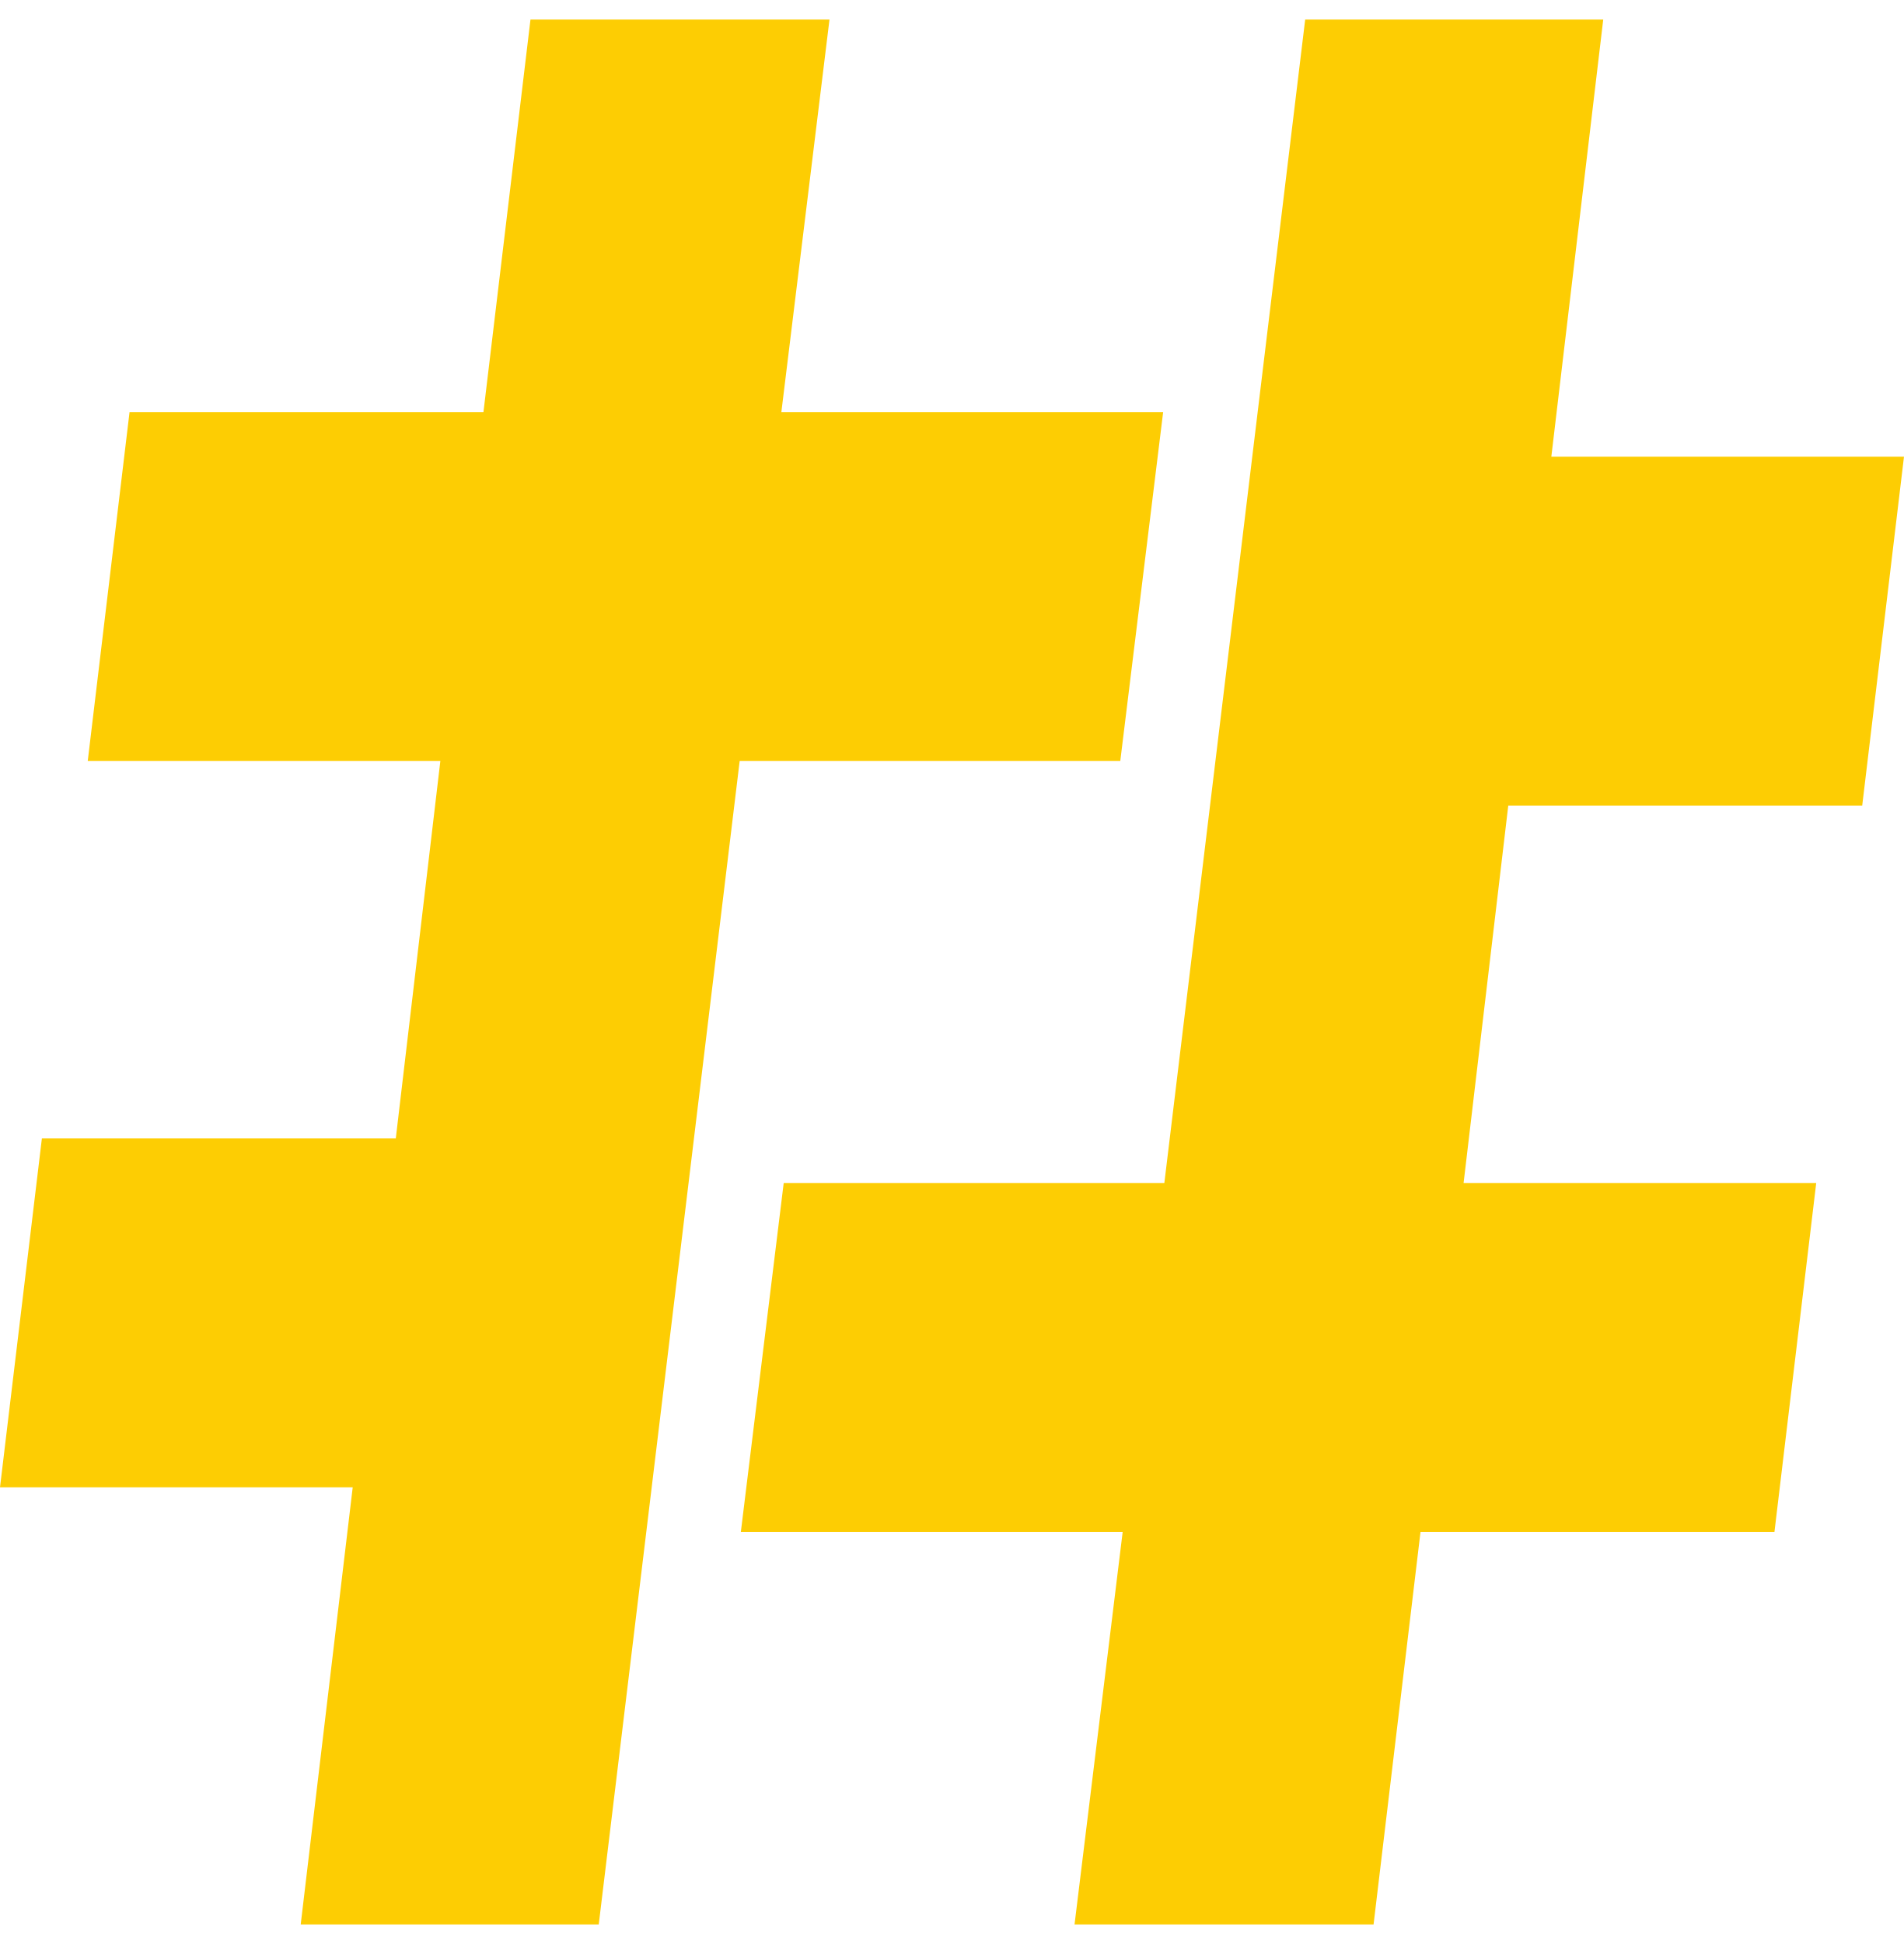
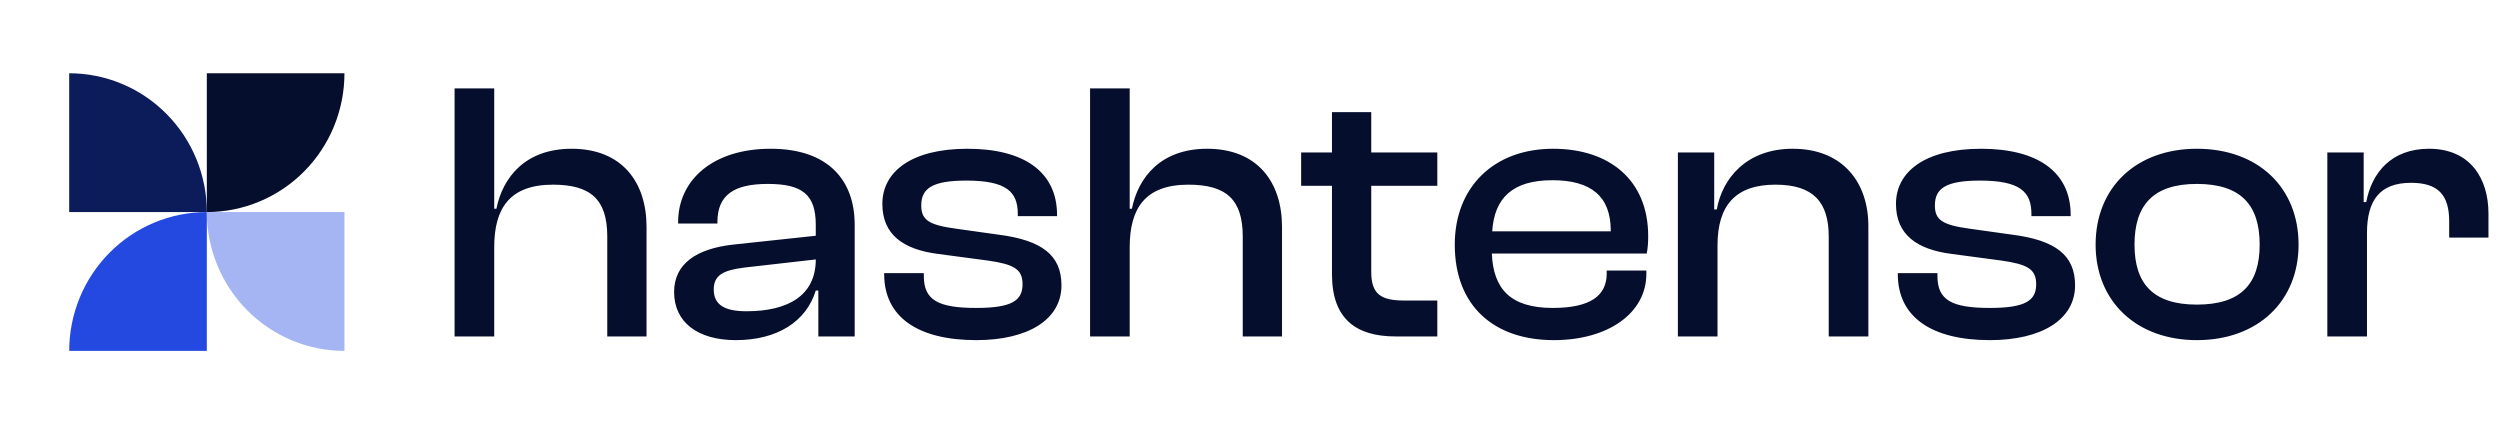
- <svg xmlns="http://www.w3.org/2000/svg" width="96" height="98" viewBox="0 0 96 98" fill="none">
-   <path fill-rule="evenodd" clip-rule="evenodd" d="M58.646 20.781H39.396L41.823 0.986H26.747L24.375 20.781H6.531L4.424 38.363H22.203L19.956 57.389H2.112L0 74.977H17.784L15.162 97.014H30.189L37.295 38.363H56.485L58.646 20.781Z" fill="#FDCD03" />
-   <path fill-rule="evenodd" clip-rule="evenodd" d="M93.894 40.61L96 23.023H78.219L80.836 0.986H65.808L58.707 59.637H39.515L37.354 77.225H56.606L54.179 97.014H69.256L71.623 77.225H89.469L91.575 59.637H73.795L76.048 40.61H93.894Z" fill="#FDCD03" />
+ <svg xmlns="http://www.w3.org/2000/svg" width="225" height="39" viewBox="0 0 225 39" fill="none">
+   <path d="M6.228 6.594C9.513 6.594 12.664 7.91 14.986 10.253C17.31 12.596 18.615 15.774 18.615 19.087H6.228V6.594Z" fill="#0C1C5A" />
+   <path d="M31.001 6.594C31.001 8.234 30.681 9.859 30.058 11.375C29.436 12.89 28.523 14.268 27.373 15.428C26.223 16.588 24.858 17.508 23.355 18.136C21.852 18.764 20.241 19.087 18.614 19.087V6.594H31.001Z" fill="#060E2D" />
+   <path d="M6.228 31.58C6.228 28.267 7.533 25.089 9.856 22.746C12.179 20.403 15.329 19.087 18.615 19.087V31.58H6.228Z" fill="#2449E0" />
+   <path d="M31.001 31.58C29.375 31.58 27.764 31.257 26.261 30.629C24.758 30.001 23.393 29.081 22.242 27.921C21.092 26.761 20.18 25.384 19.557 23.868C18.935 22.352 18.614 20.728 18.614 19.087H31.001V31.58Z" fill="#A5B5F3" />
+   <path d="M44.48 30.279H40.912V7.958H44.48V18.785H44.678C45.239 15.987 47.254 13.388 51.449 13.388C55.975 13.388 58.188 16.387 58.188 20.418V30.279H54.654V21.284C54.654 17.952 53.167 16.62 49.765 16.62C45.867 16.62 44.48 18.752 44.48 22.25V30.279ZM66.219 30.612C62.816 30.612 60.669 29.013 60.669 26.281C60.669 23.716 62.717 22.383 65.954 22.017L73.42 21.217V20.251C73.42 17.519 72.23 16.553 69.092 16.553C66.053 16.553 64.567 17.552 64.567 19.985V20.118H61.032V19.985C61.032 16.22 64.138 13.388 69.357 13.388C74.576 13.388 76.921 16.253 76.921 20.218V30.279H73.651V26.148H73.42C72.561 28.946 69.951 30.612 66.219 30.612ZM64.237 26.048C64.237 27.38 65.129 28.013 67.177 28.013C70.909 28.013 73.42 26.614 73.42 23.349L66.978 24.082C65.129 24.316 64.237 24.749 64.237 26.048ZM87.868 30.612C82.583 30.612 79.577 28.513 79.577 24.682V24.582H83.144V24.849C83.144 27.014 84.433 27.714 87.868 27.714C91.072 27.714 92.03 27.047 92.03 25.581C92.03 24.215 91.237 23.782 88.892 23.449L84.4 22.85C81.295 22.45 79.412 21.117 79.412 18.352C79.412 15.454 82.021 13.388 87.075 13.388C92.096 13.388 95.135 15.42 95.135 19.352V19.451H91.601V19.252C91.601 17.286 90.61 16.253 86.976 16.253C83.97 16.253 82.913 16.919 82.913 18.485C82.913 19.785 83.574 20.251 86.051 20.584L89.85 21.117C93.748 21.617 95.532 22.95 95.532 25.681C95.532 28.78 92.493 30.612 87.868 30.612ZM101.673 30.279H98.106V7.958H101.673V18.785H101.871C102.433 15.987 104.448 13.388 108.643 13.388C113.168 13.388 115.381 16.387 115.381 20.418V30.279H111.847V21.284C111.847 17.952 110.36 16.62 106.958 16.62C103.06 16.62 101.673 18.752 101.673 22.25V30.279ZM129.358 30.279H125.592C122.058 30.279 119.878 28.713 119.878 24.682V16.72H117.103V13.721H119.878V10.09H123.412V13.721H129.358V16.72H123.412V24.482C123.412 26.514 124.337 27.047 126.385 27.047H129.358V30.279ZM139.847 30.612C134.463 30.612 130.929 27.547 130.929 22.017C130.929 16.853 134.43 13.388 139.781 13.388C144.868 13.388 148.337 16.22 148.337 21.25C148.337 21.85 148.304 22.317 148.205 22.816H134.265C134.397 26.015 135.95 27.714 139.748 27.714C143.184 27.714 144.604 26.581 144.604 24.615V24.349H148.172V24.649C148.172 28.18 144.736 30.612 139.847 30.612ZM139.715 16.22C136.082 16.22 134.496 17.852 134.298 20.817H144.967V20.751C144.967 17.686 143.217 16.22 139.715 16.22ZM154.576 30.279H151.009V13.721H154.279V18.852H154.51C155.006 16.053 157.186 13.388 161.348 13.388C165.906 13.388 168.152 16.486 168.152 20.318V30.279H164.585V21.284C164.585 18.186 163.198 16.62 159.795 16.62C156.195 16.62 154.576 18.485 154.576 22.083V30.279ZM179.094 30.612C173.809 30.612 170.803 28.513 170.803 24.682V24.582H174.37V24.849C174.37 27.014 175.659 27.714 179.094 27.714C182.298 27.714 183.256 27.047 183.256 25.581C183.256 24.215 182.463 23.782 180.118 23.449L175.626 22.85C172.52 22.45 170.638 21.117 170.638 18.352C170.638 15.454 173.247 13.388 178.301 13.388C183.322 13.388 186.361 15.42 186.361 19.352V19.451H182.827V19.252C182.827 17.286 181.836 16.253 178.202 16.253C175.196 16.253 174.139 16.919 174.139 18.485C174.139 19.785 174.8 20.251 177.277 20.584L181.076 21.117C184.974 21.617 186.757 22.95 186.757 25.681C186.757 28.78 183.718 30.612 179.094 30.612ZM197.721 30.612C192.271 30.612 188.605 27.114 188.605 22.017C188.605 16.853 192.271 13.388 197.721 13.388C203.205 13.388 206.871 16.853 206.871 22.017C206.871 27.114 203.205 30.612 197.721 30.612ZM197.721 27.414C201.718 27.414 203.37 25.515 203.37 22.017C203.37 18.485 201.718 16.553 197.721 16.553C193.758 16.553 192.106 18.485 192.106 22.017C192.106 25.515 193.758 27.414 197.721 27.414ZM213.028 30.279H209.46V13.721H212.731V18.186H212.962C213.457 15.52 215.241 13.388 218.61 13.388C222.343 13.388 223.962 16.087 223.962 19.218V21.384H220.427V19.918C220.427 17.552 219.436 16.453 216.992 16.453C214.184 16.453 213.028 18.019 213.028 20.984V30.279Z" fill="#060E2D" />
</svg>
